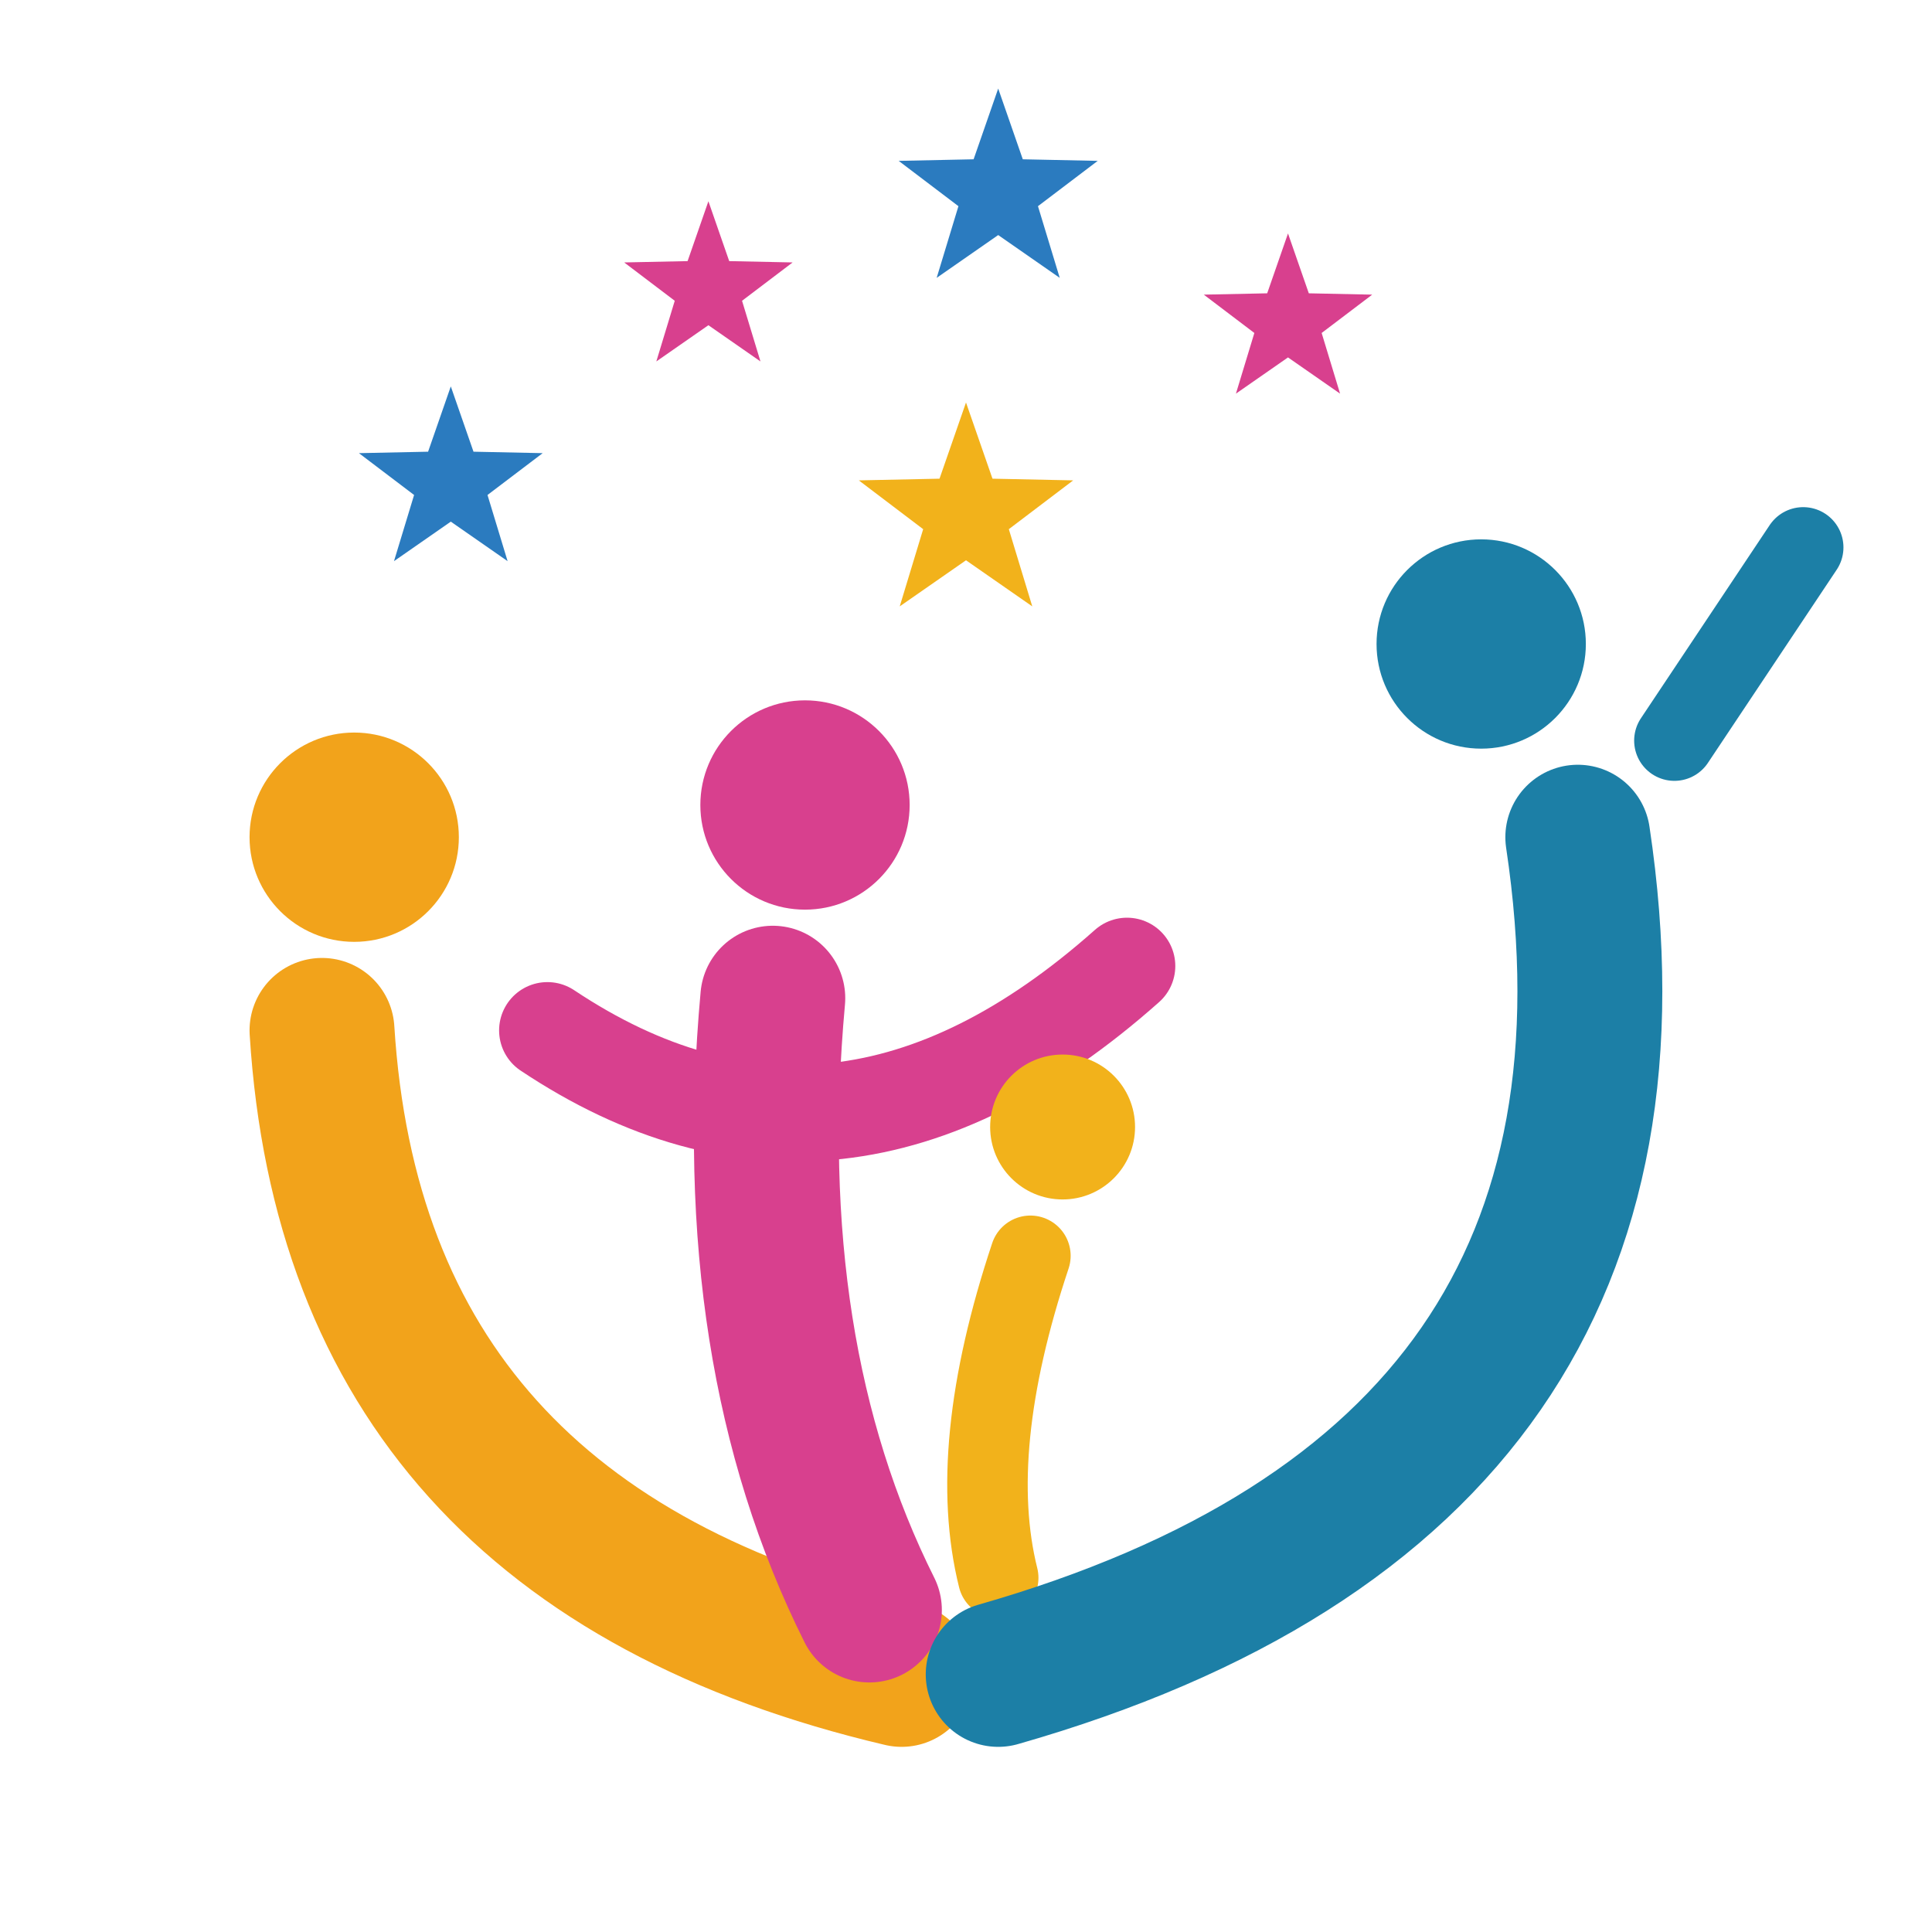
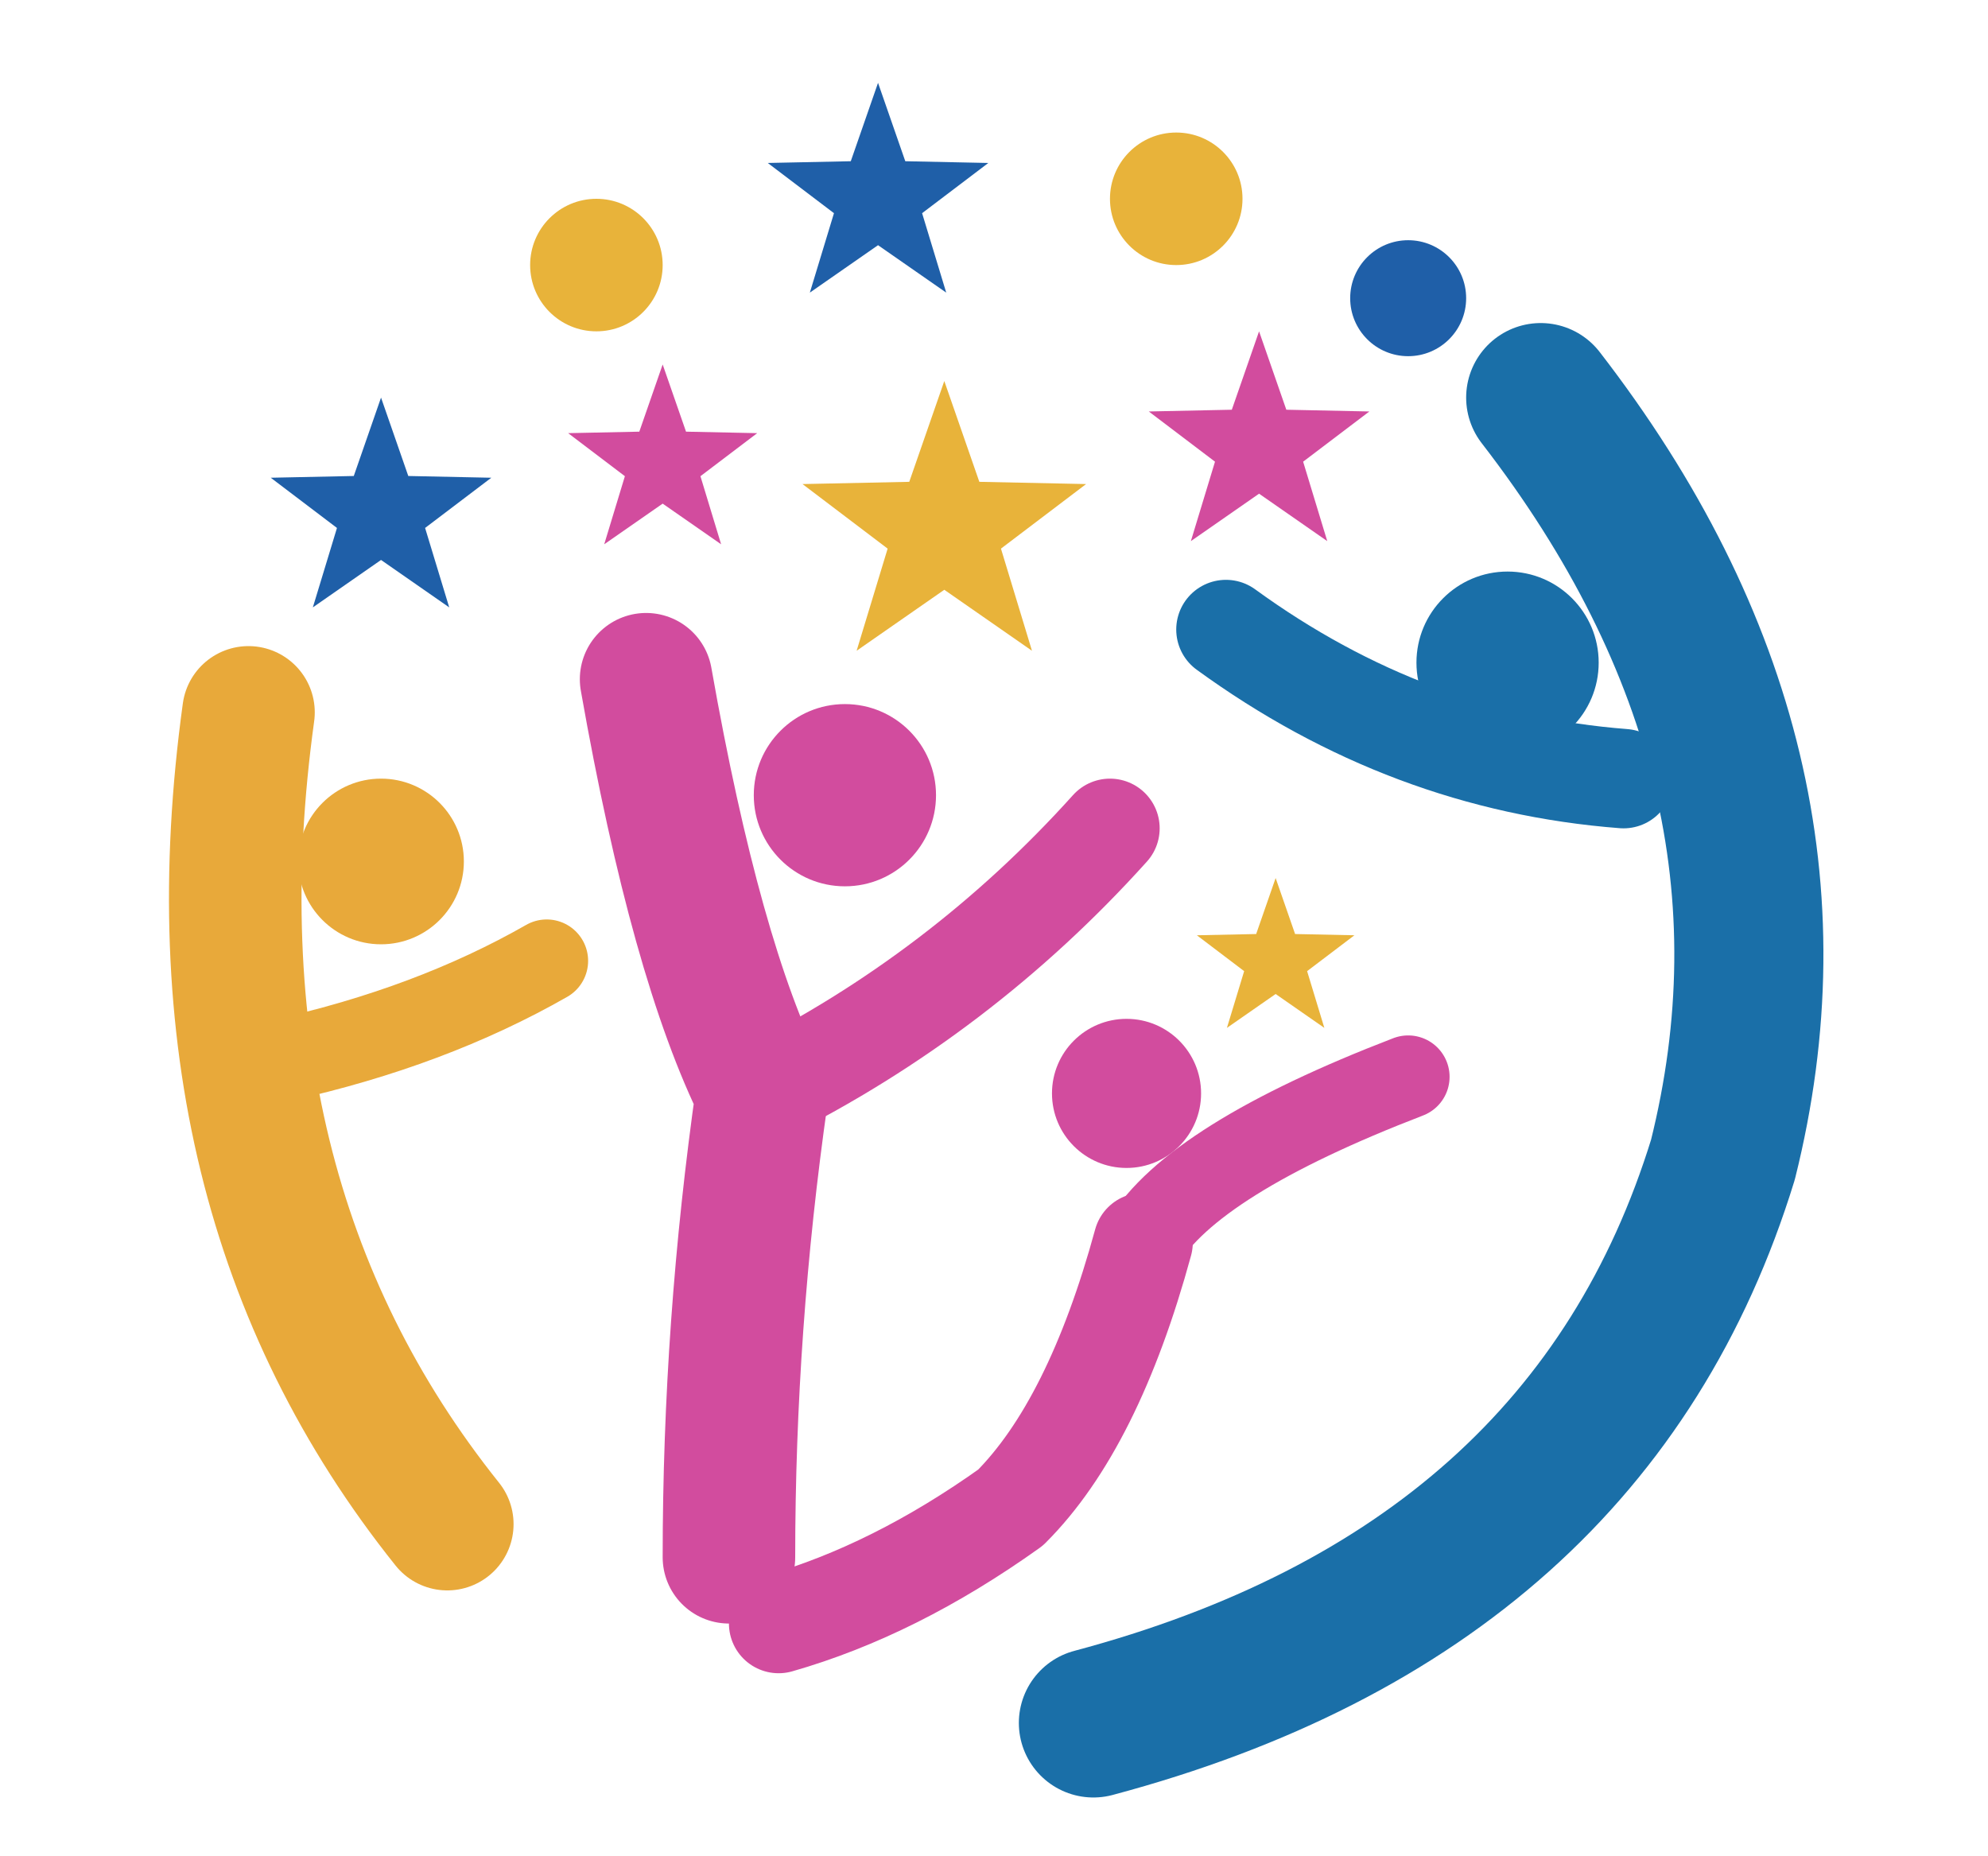
- <svg xmlns="http://www.w3.org/2000/svg" viewBox="0 0 120 120" fill="none">
+ <svg xmlns="http://www.w3.org/2000/svg" viewBox="0 0 120 112" fill="none" stroke-linecap="round" stroke-linejoin="round">
  <defs>
    <path id="s" d="M0,-1 L.235,-.324 L.951,-.309 L.38,.124 L.588,.809 L0,.4 L-.588,.809 L-.38,.124 L-.951,-.309 L-.235,-.324Z" />
  </defs>
-   <use href="#s" transform="translate(28 30) scale(6)" fill="#2B7BBF" />
-   <use href="#s" transform="translate(44 18) scale(5.5)" fill="#D8408E" />
-   <use href="#s" transform="translate(62 12) scale(6.5)" fill="#2B7BBF" />
-   <use href="#s" transform="translate(60 32) scale(7)" fill="#F2B21B" />
-   <use href="#s" transform="translate(80 20) scale(5.5)" fill="#D8408E" />
-   <circle cx="22" cy="52" r="6.5" fill="#F2A31B" />
-   <path d="M20 64 Q22 96 56 104" stroke="#F2A31B" stroke-width="9" stroke-linecap="round" />
-   <circle cx="50" cy="50" r="6.5" fill="#D8408E" />
-   <path d="M48 62 Q46 84 54 100" stroke="#D8408E" stroke-width="9" stroke-linecap="round" />
-   <path d="M34 64 Q52 76 70 60" stroke="#D8408E" stroke-width="6" stroke-linecap="round" />
-   <circle cx="66" cy="70" r="4.5" fill="#F2B21B" />
-   <path d="M64 78 Q60 90 62 98" stroke="#F2B21B" stroke-width="5" stroke-linecap="round" />
-   <circle cx="92" cy="40" r="6.5" fill="#1C7FA6" />
-   <path d="M98 52 Q104 92 62 104" stroke="#1C7FA6" stroke-width="9" stroke-linecap="round" />
-   <path d="M104 46 L112 34" stroke="#1C7FA6" stroke-width="5" stroke-linecap="round" />
+   <use href="#s" transform="translate(23 31) scale(7)" fill="#1F5FA8" />
+   <use href="#s" transform="translate(40 28) scale(6)" fill="#D24C9E" />
+   <use href="#s" transform="translate(57 32) scale(9)" fill="#E8B33A" />
+   <use href="#s" transform="translate(53 12) scale(7)" fill="#1F5FA8" />
+   <use href="#s" transform="translate(76 27) scale(7)" fill="#D24C9E" />
+   <use href="#s" transform="translate(77 58) scale(5)" fill="#E8B33A" />
+   <circle cx="36" cy="16" r="4" fill="#E8B33A" />
+   <circle cx="71" cy="12" r="4" fill="#E8B33A" />
+   <circle cx="85" cy="18" r="3.5" fill="#1F5FA8" />
+   <circle cx="23" cy="52" r="5" fill="#E8A93A" />
+   <path d="M15 43 Q11 72 27 92" stroke="#E8A93A" stroke-width="8" />
+   <path d="M17 64 Q26 62 33 58" stroke="#E8A93A" stroke-width="5" />
+   <circle cx="51" cy="48" r="5.5" fill="#D24C9E" />
+   <path d="M39 41 Q42 58 46 66 Q44 80 44 94" stroke="#D24C9E" stroke-width="8" />
+   <path d="M46 66 Q58 60 67 50" stroke="#D24C9E" stroke-width="6" />
+   <circle cx="68" cy="66" r="4.5" fill="#D24C9E" />
+   <path d="M69 75 Q72 70 85 65" stroke="#D24C9E" stroke-width="5" />
+   <path d="M69 75 Q66 86 61 91 Q54 96 47 98" stroke="#D24C9E" stroke-width="6" />
+   <circle cx="91" cy="40" r="5.5" fill="#1A6FA8" />
+   <path d="M93 24 Q110 46 104 70 Q96 96 66 104" stroke="#1A6FA8" stroke-width="9" />
+   <path d="M74 38 Q85 46 98 47" stroke="#1A6FA8" stroke-width="6" />
</svg>
